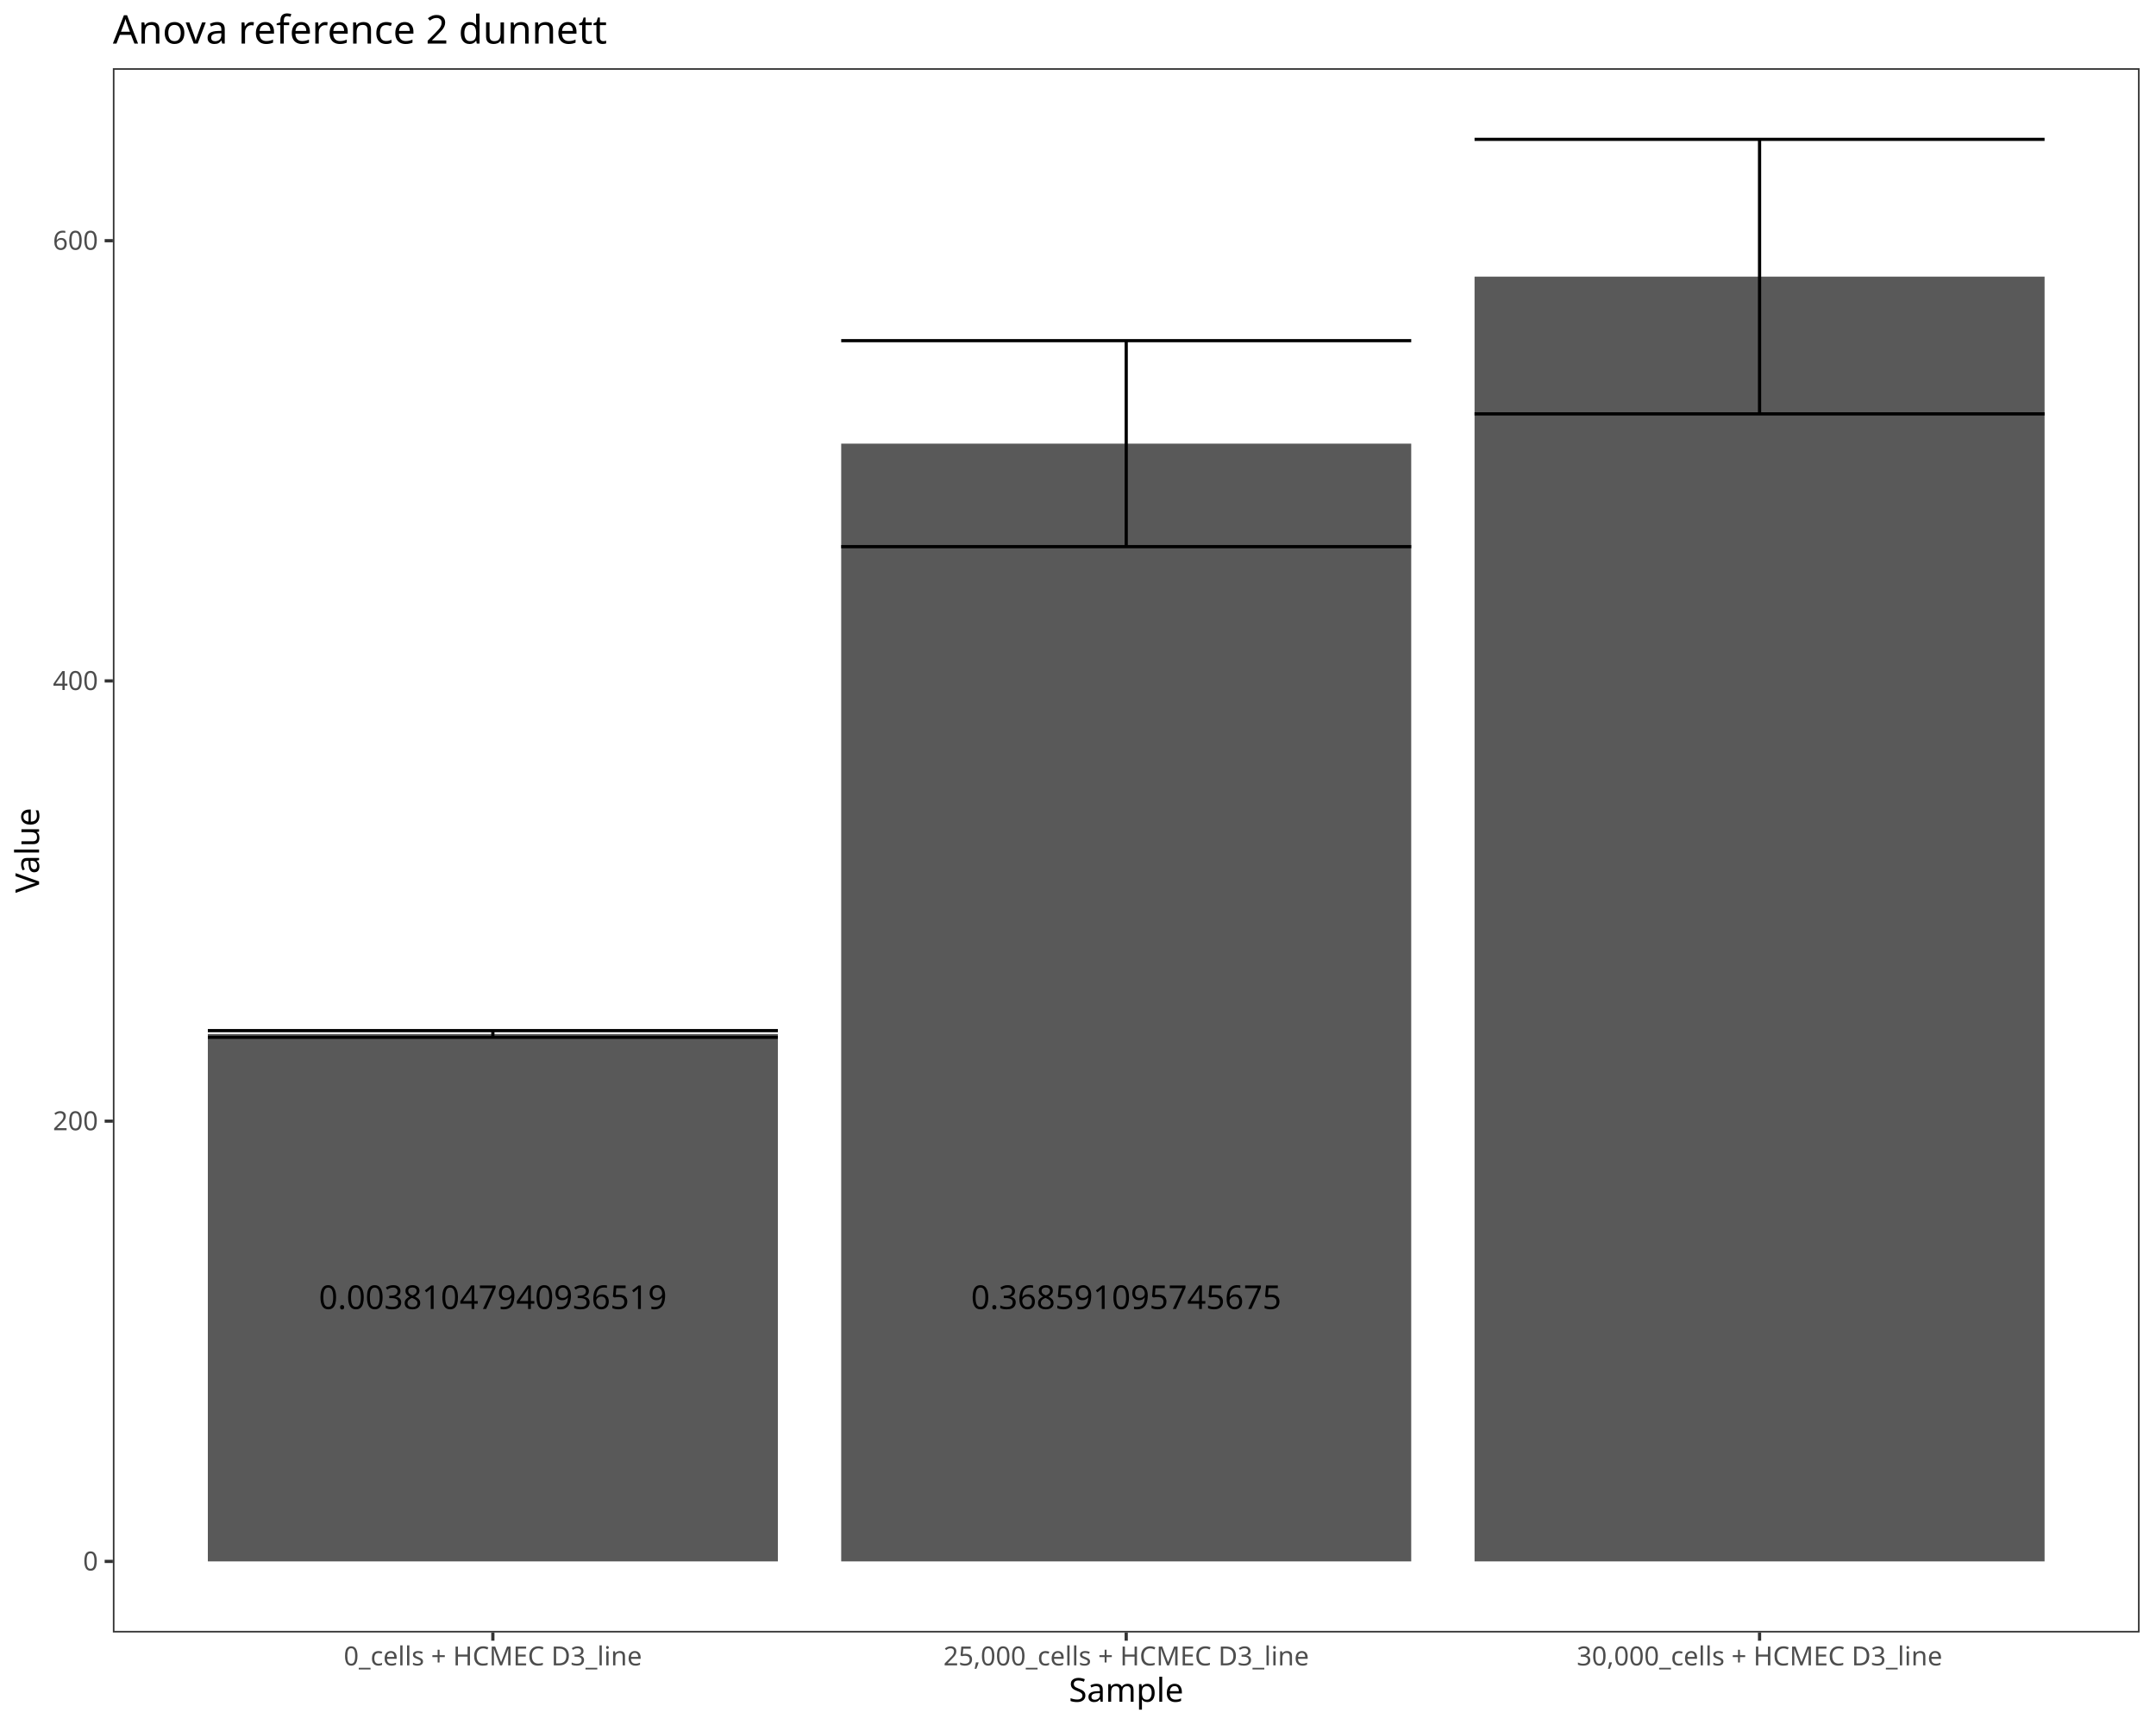
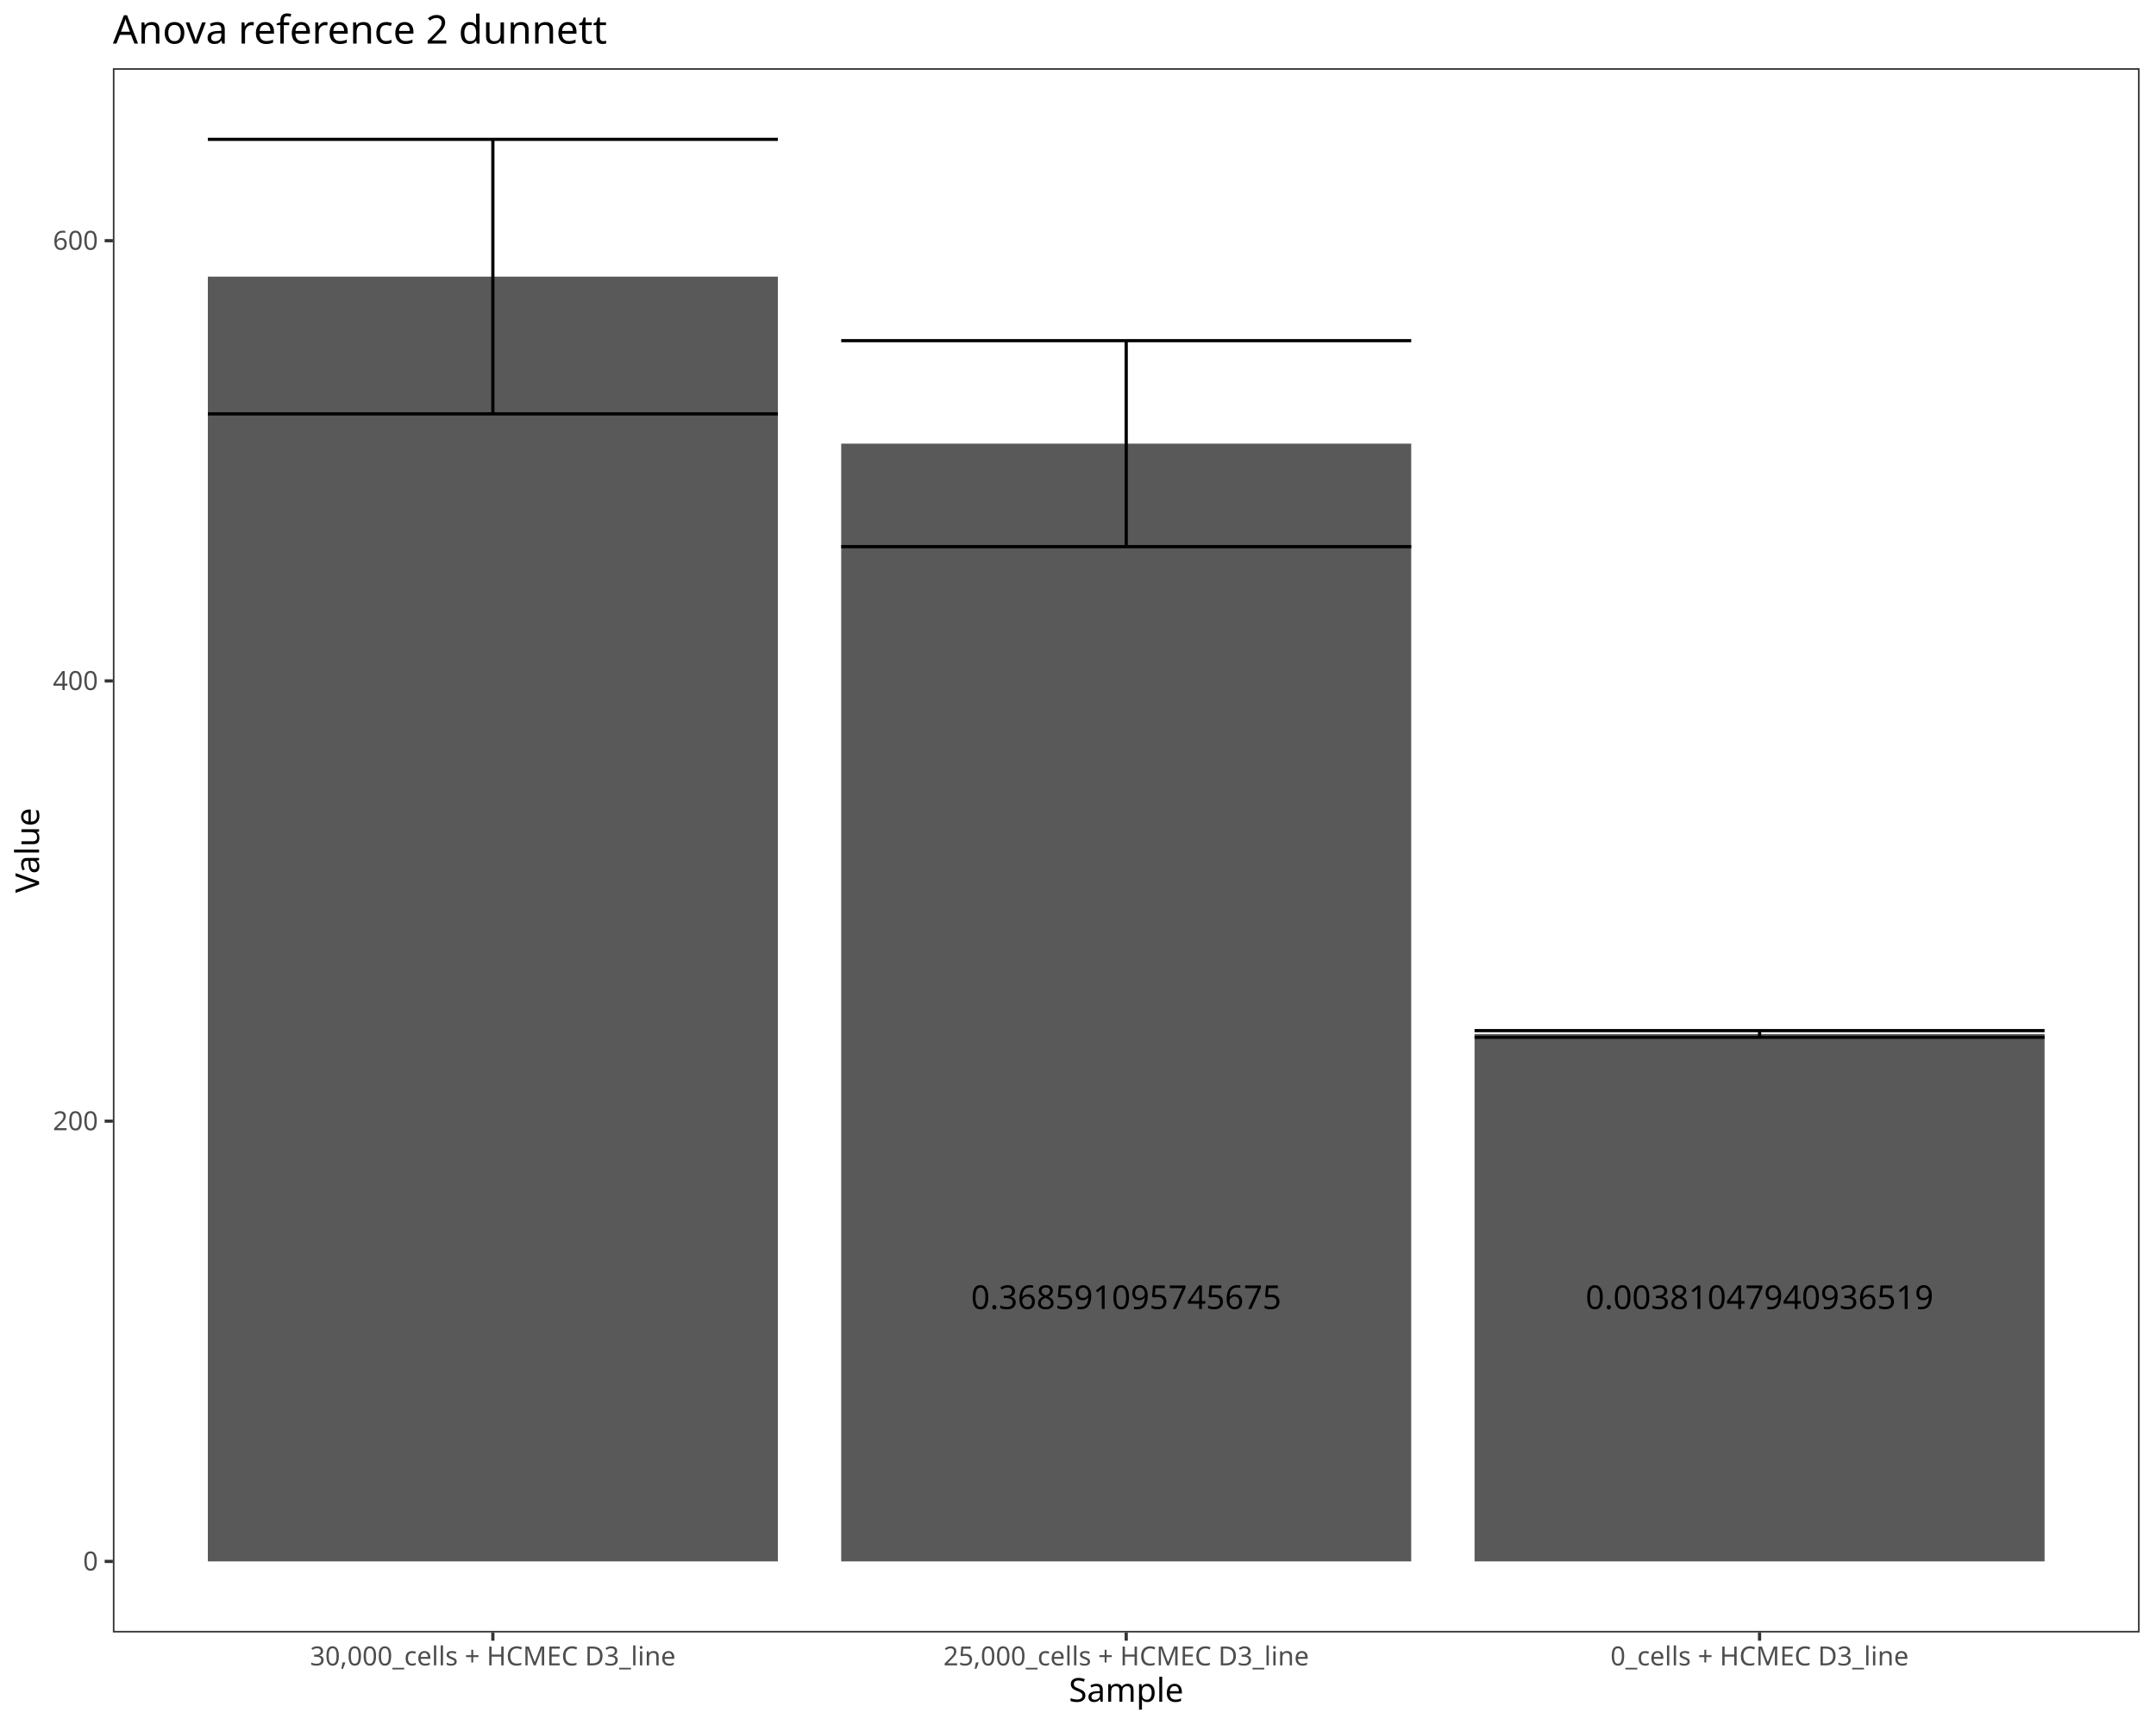
<svg xmlns="http://www.w3.org/2000/svg" class="svglite" data-engine-version="2.0" width="720.00pt" height="576.00pt" viewBox="0 0 720.00 576.00">
  <defs>
    <style type="text/css">
    .svglite line, .svglite polyline, .svglite polygon, .svglite path, .svglite rect, .svglite circle {
      fill: none;
      stroke: #000000;
      stroke-linecap: round;
      stroke-linejoin: round;
      stroke-miterlimit: 10.00;
    }
  </style>
  </defs>
  <rect width="100%" height="100%" style="stroke: none; fill: #FFFFFF;" />
  <defs>
    <clipPath id="cpMC4wMHw3MjAuMDB8MC4wMHw1NzYuMDA=">
      <rect x="0.00" y="0.00" width="720.00" height="576.00" />
    </clipPath>
  </defs>
  <g clip-path="url(#cpMC4wMHw3MjAuMDB8MC4wMHw1NzYuMDA=)">
    <rect x="0.00" y="0.00" width="720.00" height="576.00" style="stroke-width: 1.07; stroke: #FFFFFF; fill: #FFFFFF;" />
  </g>
  <defs>
    <clipPath id="cpMzcuNjl8NzE0LjUyfDIyLjc4fDU0NS4xMQ==">
      <rect x="37.69" y="22.78" width="676.83" height="522.33" />
    </clipPath>
  </defs>
  <g clip-path="url(#cpMzcuNjl8NzE0LjUyfDIyLjc4fDU0NS4xMQ==)">
    <rect x="37.69" y="22.78" width="676.83" height="522.33" style="stroke-width: 1.07; stroke: none; fill: #FFFFFF;" />
-     <rect x="492.43" y="92.37" width="190.36" height="429.00" style="stroke-width: 1.07; stroke: none; stroke-linecap: butt; stroke-linejoin: miter; fill: #595959;" />
+     <rect x="69.41" y="92.37" width="190.36" height="429.00" style="stroke-width: 1.07; stroke: none; stroke-linecap: butt; stroke-linejoin: miter; fill: #595959;" />
    <rect x="280.92" y="148.14" width="190.36" height="373.23" style="stroke-width: 1.07; stroke: none; stroke-linecap: butt; stroke-linejoin: miter; fill: #595959;" />
-     <rect x="69.41" y="345.26" width="190.36" height="176.11" style="stroke-width: 1.07; stroke: none; stroke-linecap: butt; stroke-linejoin: miter; fill: #595959;" />
+     <rect x="492.43" y="345.26" width="190.36" height="176.11" style="stroke-width: 1.07; stroke: none; stroke-linecap: butt; stroke-linejoin: miter; fill: #595959;" />
    <text x="376.10" y="437.10" text-anchor="middle" style="font-size: 11.00px; font-family: sans;" textLength="100.95px" lengthAdjust="spacingAndGlyphs">0.368591095745675</text>
-     <text x="164.59" y="437.10" text-anchor="middle" style="font-size: 11.00px; font-family: sans;" textLength="113.18px" lengthAdjust="spacingAndGlyphs">0.00381047940936519</text>
-     <polyline points="492.43,46.53 682.79,46.53 " style="stroke-width: 1.07; stroke-linecap: butt;" />
-     <polyline points="587.61,46.53 587.61,138.20 " style="stroke-width: 1.07; stroke-linecap: butt;" />
-     <polyline points="492.43,138.20 682.79,138.20 " style="stroke-width: 1.07; stroke-linecap: butt;" />
+     <text x="587.61" y="437.10" text-anchor="middle" style="font-size: 11.00px; font-family: sans;" textLength="113.18px" lengthAdjust="spacingAndGlyphs">0.00381047940936519</text>
+     <polyline points="69.41,46.53 259.77,46.53 " style="stroke-width: 1.07; stroke-linecap: butt;" />
+     <polyline points="164.59,46.53 164.59,138.20 " style="stroke-width: 1.07; stroke-linecap: butt;" />
+     <polyline points="69.41,138.20 259.77,138.20 " style="stroke-width: 1.07; stroke-linecap: butt;" />
    <polyline points="280.92,113.75 471.28,113.75 " style="stroke-width: 1.07; stroke-linecap: butt;" />
    <polyline points="376.10,113.75 376.10,182.53 " style="stroke-width: 1.07; stroke-linecap: butt;" />
    <polyline points="280.92,182.53 471.28,182.53 " style="stroke-width: 1.07; stroke-linecap: butt;" />
-     <polyline points="69.41,344.14 259.77,344.14 " style="stroke-width: 1.07; stroke-linecap: butt;" />
-     <polyline points="164.59,344.14 164.59,346.38 " style="stroke-width: 1.07; stroke-linecap: butt;" />
-     <polyline points="69.41,346.38 259.77,346.38 " style="stroke-width: 1.07; stroke-linecap: butt;" />
+     <polyline points="492.43,344.14 682.79,344.14 " style="stroke-width: 1.07; stroke-linecap: butt;" />
+     <polyline points="587.61,344.14 587.61,346.38 " style="stroke-width: 1.07; stroke-linecap: butt;" />
+     <polyline points="492.43,346.38 682.79,346.38 " style="stroke-width: 1.07; stroke-linecap: butt;" />
    <rect x="37.69" y="22.78" width="676.83" height="522.33" style="stroke-width: 1.07; stroke: #333333;" />
  </g>
  <g clip-path="url(#cpMC4wMHw3MjAuMDB8MC4wMHw1NzYuMDA=)">
    <text x="32.76" y="524.40" text-anchor="end" style="font-size: 8.80px; fill: #4D4D4D; font-family: sans;" textLength="4.89px" lengthAdjust="spacingAndGlyphs">0</text>
    <text x="32.76" y="377.40" text-anchor="end" style="font-size: 8.80px; fill: #4D4D4D; font-family: sans;" textLength="14.68px" lengthAdjust="spacingAndGlyphs">200</text>
    <text x="32.76" y="230.40" text-anchor="end" style="font-size: 8.80px; fill: #4D4D4D; font-family: sans;" textLength="14.68px" lengthAdjust="spacingAndGlyphs">400</text>
    <text x="32.76" y="83.40" text-anchor="end" style="font-size: 8.80px; fill: #4D4D4D; font-family: sans;" textLength="14.68px" lengthAdjust="spacingAndGlyphs">600</text>
    <polyline points="34.95,521.37 37.69,521.37 " style="stroke-width: 1.07; stroke: #333333; stroke-linecap: butt;" />
    <polyline points="34.95,374.37 37.69,374.37 " style="stroke-width: 1.07; stroke: #333333; stroke-linecap: butt;" />
    <polyline points="34.95,227.37 37.69,227.37 " style="stroke-width: 1.07; stroke: #333333; stroke-linecap: butt;" />
    <polyline points="34.95,80.37 37.69,80.37 " style="stroke-width: 1.07; stroke: #333333; stroke-linecap: butt;" />
    <polyline points="164.59,547.85 164.59,545.11 " style="stroke-width: 1.07; stroke: #333333; stroke-linecap: butt;" />
    <polyline points="376.10,547.85 376.10,545.11 " style="stroke-width: 1.07; stroke: #333333; stroke-linecap: butt;" />
    <polyline points="587.61,547.85 587.61,545.11 " style="stroke-width: 1.07; stroke: #333333; stroke-linecap: butt;" />
-     <text x="164.59" y="556.10" text-anchor="middle" style="font-size: 8.80px; fill: #4D4D4D; font-family: sans;" textLength="101.99px" lengthAdjust="spacingAndGlyphs">0_cells + HCMEC D3_line</text>
+     <text x="164.59" y="556.10" text-anchor="middle" style="font-size: 8.80px; fill: #4D4D4D; font-family: sans;" textLength="124.02px" lengthAdjust="spacingAndGlyphs">30,000_cells + HCMEC D3_line</text>
    <text x="376.10" y="556.10" text-anchor="middle" style="font-size: 8.80px; fill: #4D4D4D; font-family: sans;" textLength="124.02px" lengthAdjust="spacingAndGlyphs">25,000_cells + HCMEC D3_line</text>
-     <text x="587.61" y="556.10" text-anchor="middle" style="font-size: 8.80px; fill: #4D4D4D; font-family: sans;" textLength="124.02px" lengthAdjust="spacingAndGlyphs">30,000_cells + HCMEC D3_line</text>
+     <text x="587.61" y="556.10" text-anchor="middle" style="font-size: 8.80px; fill: #4D4D4D; font-family: sans;" textLength="101.99px" lengthAdjust="spacingAndGlyphs">0_cells + HCMEC D3_line</text>
    <text x="376.10" y="568.24" text-anchor="middle" style="font-size: 11.00px; font-family: sans;" textLength="37.30px" lengthAdjust="spacingAndGlyphs">Sample</text>
    <text transform="translate(13.05,283.95) rotate(-90)" text-anchor="middle" style="font-size: 11.00px; font-family: sans;" textLength="28.14px" lengthAdjust="spacingAndGlyphs">Value</text>
    <text x="37.69" y="14.56" style="font-size: 13.20px; font-family: sans;" textLength="155.60px" lengthAdjust="spacingAndGlyphs">Anova reference 2 dunnett</text>
  </g>
</svg>
